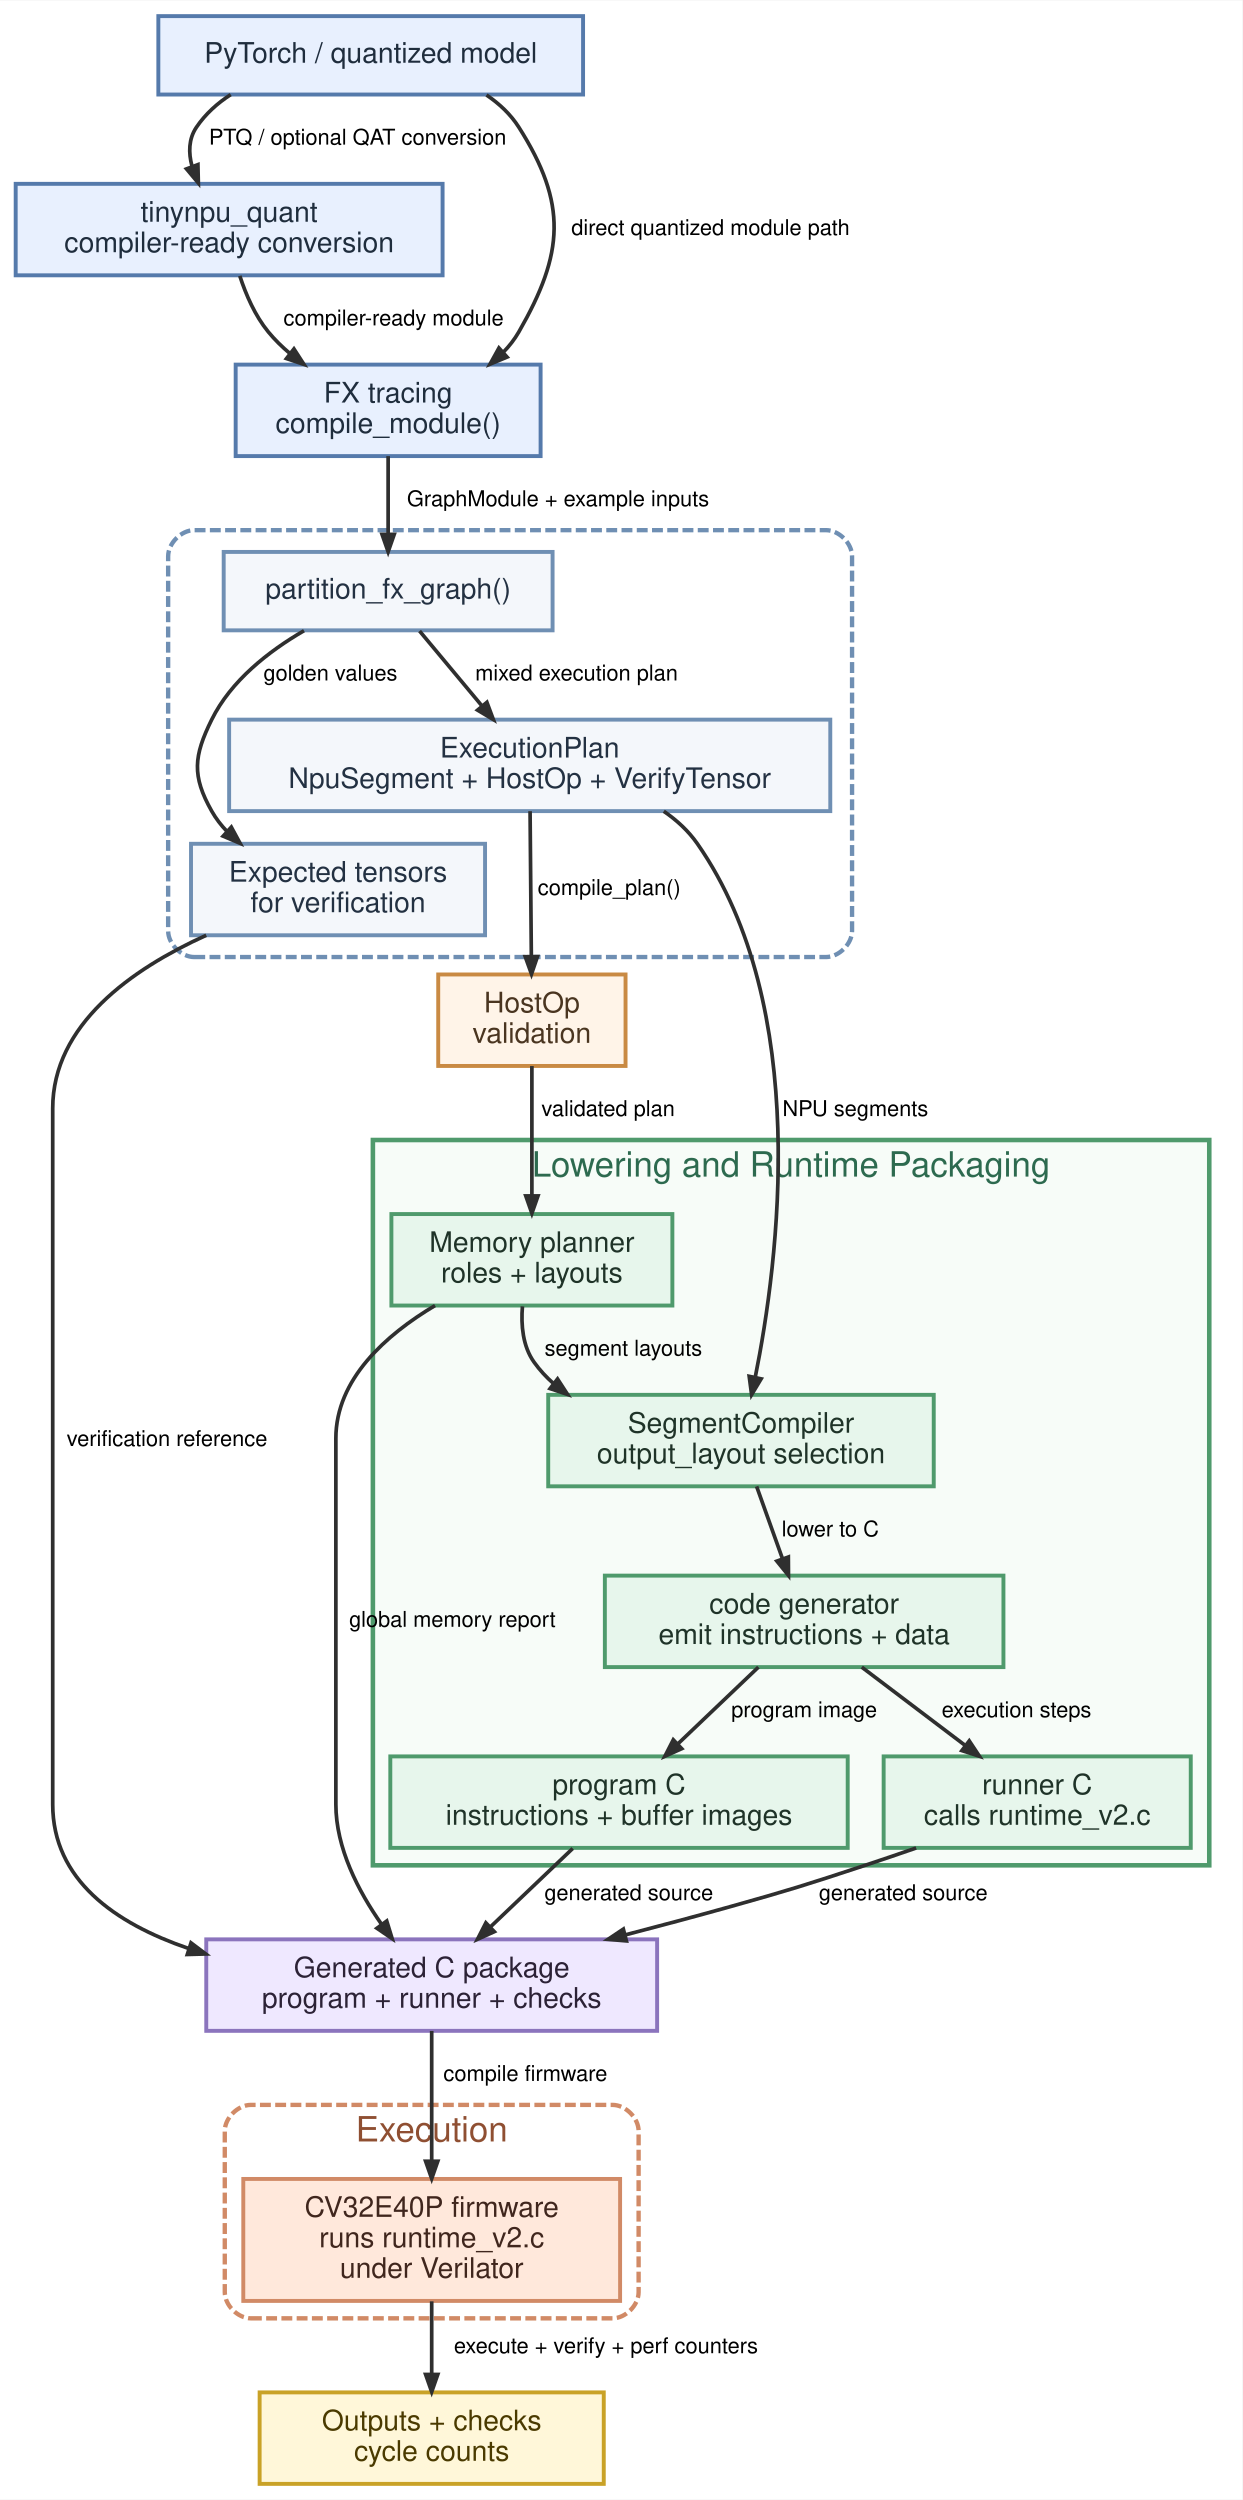
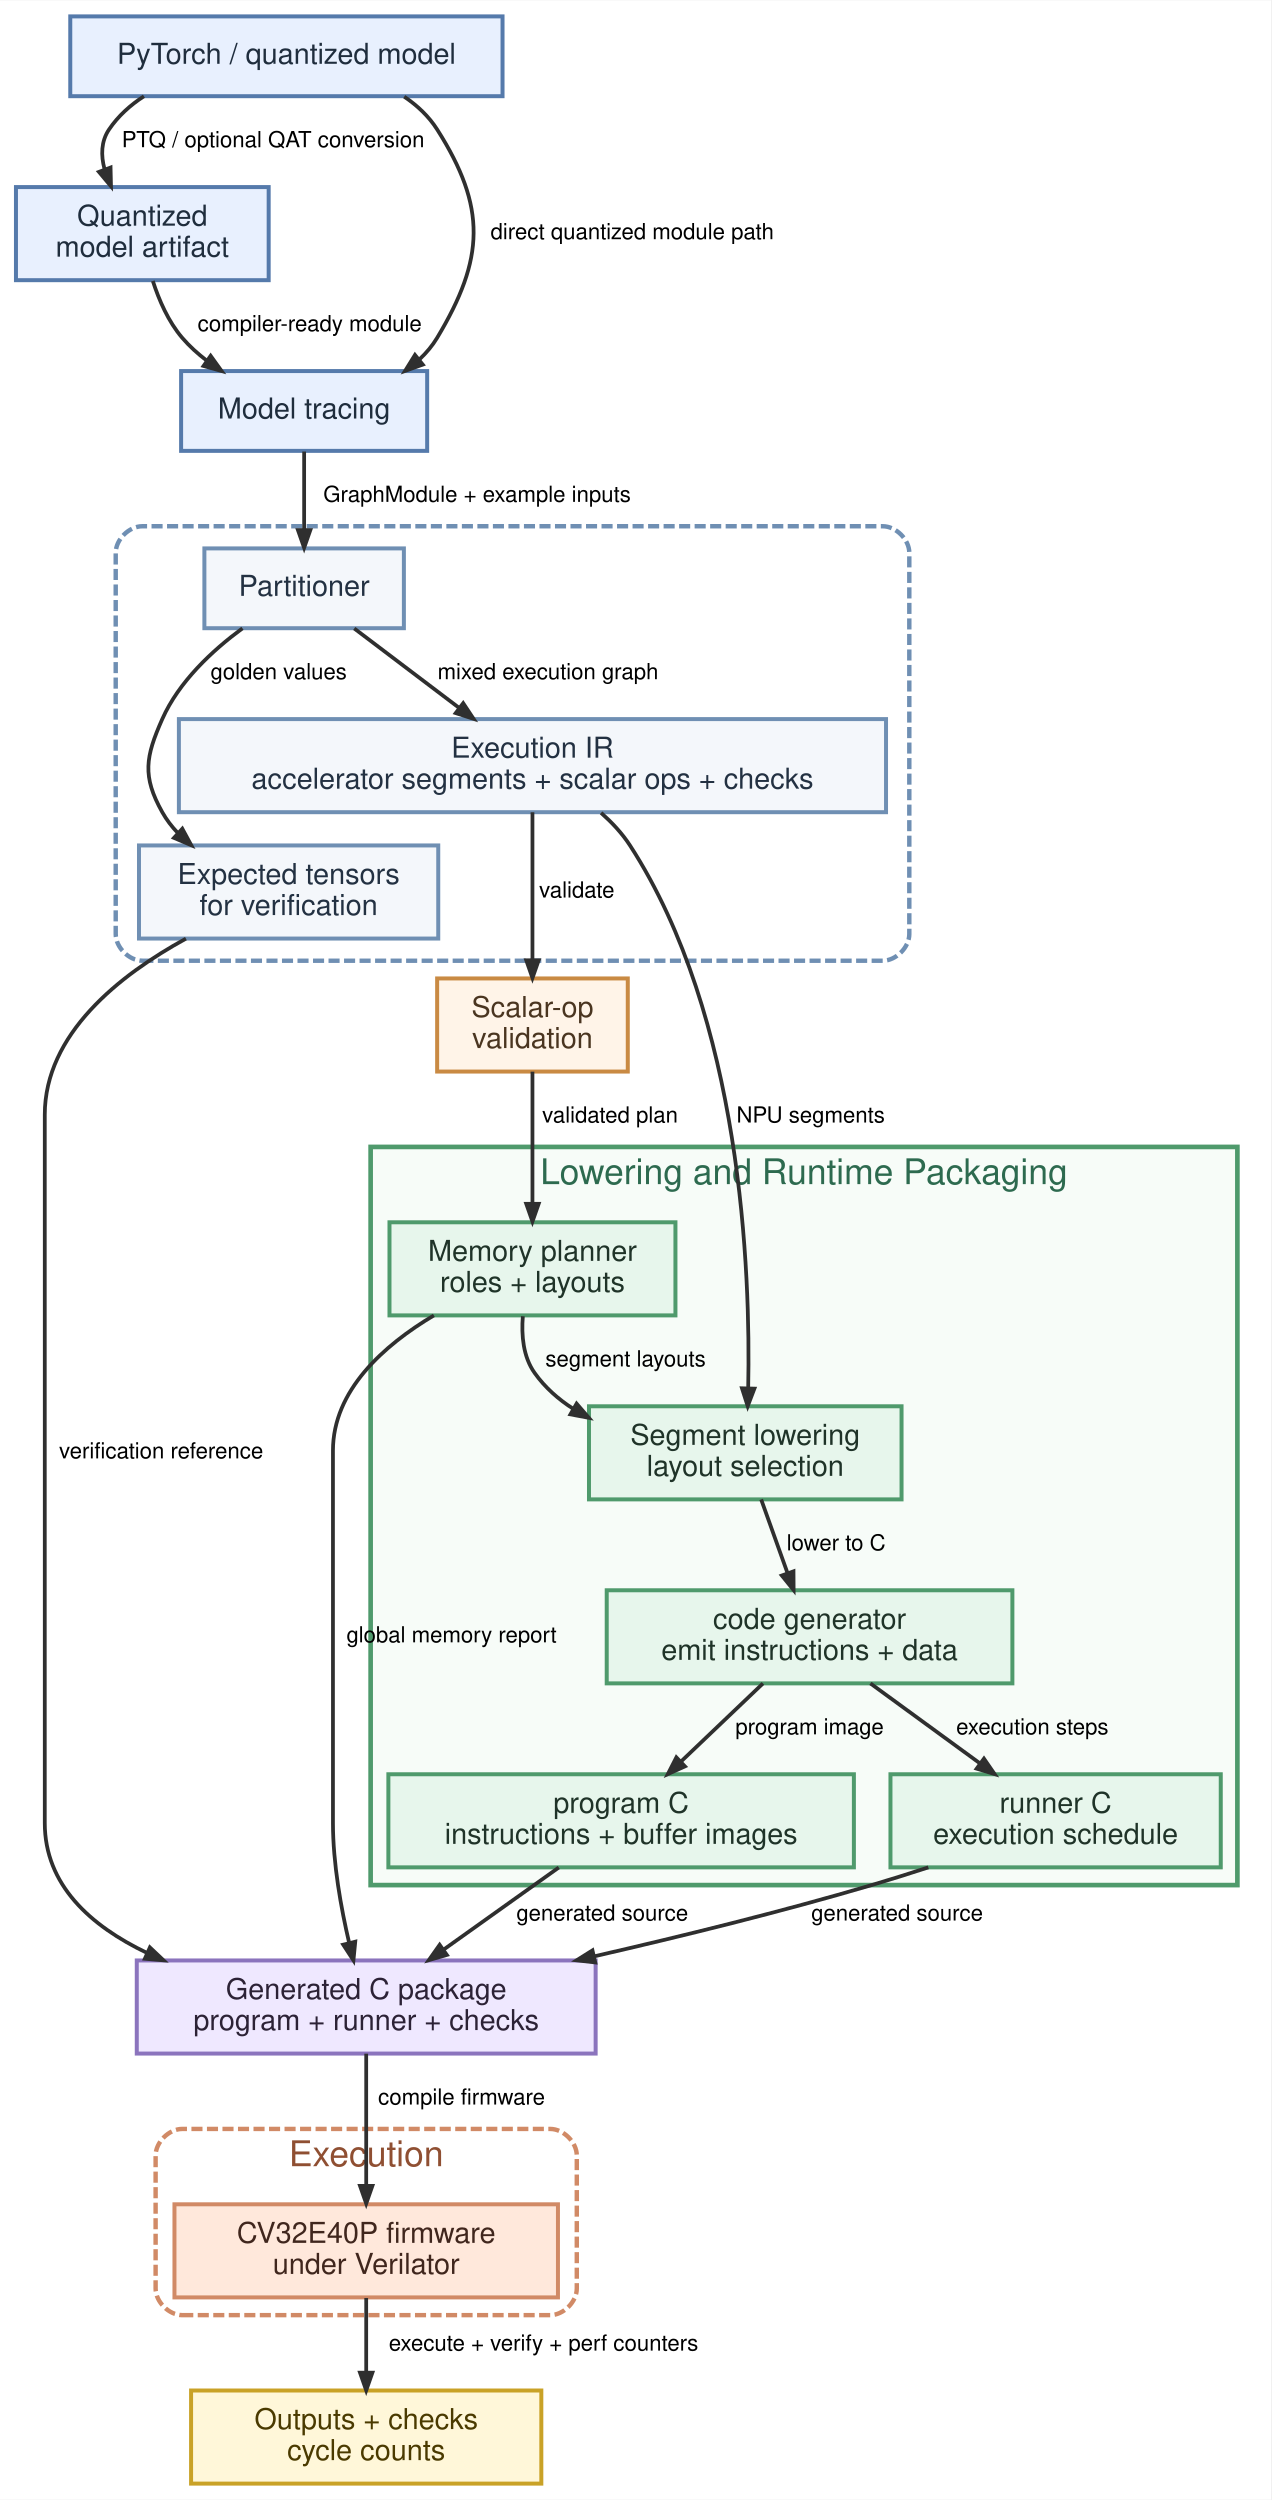
- <svg xmlns="http://www.w3.org/2000/svg" width="570pt" height="1147pt" viewBox="0.00 0.00 570.40 1147.40">
-   <g id="graph0" class="graph" transform="scale(1 1) rotate(0) translate(7.2 1140.2)">
-     <polygon fill="white" stroke="transparent" points="-7.2,7.2 -7.2,-1140.2 563.2,-1140.2 563.2,7.2 -7.2,7.2" />
+ <svg xmlns="http://www.w3.org/2000/svg" width="573pt" height="1127pt" viewBox="0.00 0.00 573.40 1127.40">
+   <g id="graph0" class="graph" transform="scale(1 1) rotate(0) translate(7.2 1120.2)">
+     <polygon fill="white" stroke="transparent" points="-7.2,7.2 -7.2,-1120.2 566.2,-1120.2 566.2,7.2 -7.2,7.2" />
    <g id="clust1" class="cluster">
-       <path fill="white" stroke="#6f8fb3" stroke-width="2" stroke-dasharray="5,2" d="M82,-701C82,-701 372,-701 372,-701 378,-701 384,-707 384,-713 384,-713 384,-885 384,-885 384,-891 378,-897 372,-897 372,-897 82,-897 82,-897 76,-897 70,-891 70,-885 70,-885 70,-713 70,-713 70,-707 76,-701 82,-701" />
+       <path fill="white" stroke="#6f8fb3" stroke-width="2" stroke-dasharray="5,2" d="M57,-687C57,-687 391,-687 391,-687 397,-687 403,-693 403,-699 403,-699 403,-871 403,-871 403,-877 397,-883 391,-883 391,-883 57,-883 57,-883 51,-883 45,-877 45,-871 45,-871 45,-699 45,-699 45,-693 51,-687 57,-687" />
    </g>
    <g id="clust2" class="cluster">
-       <polygon fill="#f7fcf8" stroke="#4f9a6c" stroke-width="2.1" points="164,-284 164,-617 548,-617 548,-284 164,-284" />
-       <text text-anchor="middle" x="356" y="-600.2" font-family="Helvetica,sans-Serif" font-size="16.00" fill="#2d6a4f">Lowering and Runtime Packaging</text>
+       <polygon fill="#f7fcf8" stroke="#4f9a6c" stroke-width="2.1" points="160,-270 160,-603 551,-603 551,-270 160,-270" />
+       <text text-anchor="middle" x="355.5" y="-586.2" font-family="Helvetica,sans-Serif" font-size="16.00" fill="#2d6a4f">Lowering and Runtime Packaging</text>
    </g>
    <g id="clust3" class="cluster">
-       <path fill="white" stroke="#d18a66" stroke-width="2" stroke-dasharray="5,2" d="M108,-76C108,-76 274,-76 274,-76 280,-76 286,-82 286,-88 286,-88 286,-162 286,-162 286,-168 280,-174 274,-174 274,-174 108,-174 108,-174 102,-174 96,-168 96,-162 96,-162 96,-88 96,-88 96,-82 102,-76 108,-76" />
-       <text text-anchor="middle" x="191" y="-157.2" font-family="Helvetica,sans-Serif" font-size="16.00" fill="#8f4f32">Execution</text>
+       <path fill="white" stroke="#d18a66" stroke-width="2" stroke-dasharray="5,2" d="M75,-76C75,-76 241,-76 241,-76 247,-76 253,-82 253,-88 253,-88 253,-148 253,-148 253,-154 247,-160 241,-160 241,-160 75,-160 75,-160 69,-160 63,-154 63,-148 63,-148 63,-88 63,-88 63,-82 69,-76 75,-76" />
+       <text text-anchor="middle" x="158" y="-143.2" font-family="Helvetica,sans-Serif" font-size="16.00" fill="#8f4f32">Execution</text>
    </g>
    <g id="node1" class="node">
-       <polygon fill="#e8f0fe" stroke="#557aab" stroke-width="1.8" points="260.5,-1133 65.5,-1133 65.5,-1097 260.5,-1097 260.5,-1133" />
-       <text text-anchor="middle" x="163" y="-1111.6" font-family="Helvetica,sans-Serif" font-size="13.00" fill="#1f2d3d">PyTorch / quantized model</text>
+       <polygon fill="#e8f0fe" stroke="#557aab" stroke-width="1.8" points="219.5,-1113 24.5,-1113 24.5,-1077 219.5,-1077 219.5,-1113" />
+       <text text-anchor="middle" x="122" y="-1091.6" font-family="Helvetica,sans-Serif" font-size="13.00" fill="#1f2d3d">PyTorch / quantized model</text>
    </g>
    <g id="node2" class="node">
-       <polygon fill="#e8f0fe" stroke="#557aab" stroke-width="1.8" points="196,-1056 0,-1056 0,-1014 196,-1014 196,-1056" />
-       <text text-anchor="middle" x="98" y="-1038.6" font-family="Helvetica,sans-Serif" font-size="13.00" fill="#1f2d3d">tinynpu_quant</text>
-       <text text-anchor="middle" x="98" y="-1024.6" font-family="Helvetica,sans-Serif" font-size="13.00" fill="#1f2d3d">compiler-ready conversion</text>
+       <polygon fill="#e8f0fe" stroke="#557aab" stroke-width="1.8" points="114,-1036 0,-1036 0,-994 114,-994 114,-1036" />
+       <text text-anchor="middle" x="57" y="-1018.6" font-family="Helvetica,sans-Serif" font-size="13.00" fill="#1f2d3d">Quantized</text>
+       <text text-anchor="middle" x="57" y="-1004.6" font-family="Helvetica,sans-Serif" font-size="13.00" fill="#1f2d3d">model artifact</text>
    </g>
    <g id="edge1" class="edge">
-       <path fill="none" stroke="#2f2f2f" stroke-width="1.7" d="M98.73,-1096.97C92.58,-1092.99 87.11,-1088.07 83,-1082 79.36,-1076.62 79.29,-1070.29 80.96,-1064.08" />
-       <polygon fill="#2f2f2f" stroke="#2f2f2f" stroke-width="1.7" points="83.67,-1064.83 83.87,-1056.35 78.43,-1062.85 83.67,-1064.83" />
-       <text text-anchor="middle" x="157" y="-1074" font-family="Helvetica,sans-Serif" font-size="10.00">PTQ / optional QAT conversion</text>
+       <path fill="none" stroke="#2f2f2f" stroke-width="1.7" d="M57.73,-1076.97C51.58,-1072.99 46.11,-1068.07 42,-1062 38.36,-1056.62 38.29,-1050.29 39.96,-1044.08" />
+       <polygon fill="#2f2f2f" stroke="#2f2f2f" stroke-width="1.7" points="42.67,-1044.83 42.87,-1036.35 37.43,-1042.85 42.67,-1044.83" />
+       <text text-anchor="middle" x="116" y="-1054" font-family="Helvetica,sans-Serif" font-size="10.00">PTQ / optional QAT conversion</text>
    </g>
    <g id="node3" class="node">
-       <polygon fill="#e8f0fe" stroke="#557aab" stroke-width="1.8" points="241,-973 101,-973 101,-931 241,-931 241,-973" />
-       <text text-anchor="middle" x="171" y="-955.6" font-family="Helvetica,sans-Serif" font-size="13.00" fill="#1f2d3d">FX tracing</text>
-       <text text-anchor="middle" x="171" y="-941.6" font-family="Helvetica,sans-Serif" font-size="13.00" fill="#1f2d3d">compile_module()</text>
+       <polygon fill="#e8f0fe" stroke="#557aab" stroke-width="1.8" points="185.5,-953 74.5,-953 74.5,-917 185.5,-917 185.5,-953" />
+       <text text-anchor="middle" x="130" y="-931.6" font-family="Helvetica,sans-Serif" font-size="13.00" fill="#1f2d3d">Model tracing</text>
    </g>
    <g id="edge3" class="edge">
-       <path fill="none" stroke="#2f2f2f" stroke-width="1.7" d="M216.15,-1096.78C222.02,-1092.81 227.22,-1087.95 231,-1082 253.39,-1046.73 251.81,-1024.23 231,-988 229.04,-984.59 226.6,-981.47 223.84,-978.64" />
-       <polygon fill="#2f2f2f" stroke="#2f2f2f" stroke-width="1.7" points="225.6,-976.46 217.77,-973.21 221.87,-980.63 225.6,-976.46" />
-       <text text-anchor="middle" x="319" y="-1032.5" font-family="Helvetica,sans-Serif" font-size="10.00">direct quantized module path</text>
+       <path fill="none" stroke="#2f2f2f" stroke-width="1.7" d="M175.15,-1076.78C181.02,-1072.81 186.22,-1067.95 190,-1062 212.39,-1026.73 211.49,-1003.82 190,-968 187.87,-964.45 185.2,-961.28 182.18,-958.44" />
+       <polygon fill="#2f2f2f" stroke="#2f2f2f" stroke-width="1.7" points="183.52,-955.92 175.54,-953.07 180,-960.28 183.52,-955.92" />
+       <text text-anchor="middle" x="278" y="-1012.5" font-family="Helvetica,sans-Serif" font-size="10.00">direct quantized module path</text>
    </g>
    <g id="edge2" class="edge">
-       <path fill="none" stroke="#2f2f2f" stroke-width="1.7" d="M102.89,-1013.75C105.69,-1005.15 109.9,-995.42 116,-988 118.95,-984.42 122.36,-981.08 126.02,-978.01" />
-       <polygon fill="#2f2f2f" stroke="#2f2f2f" stroke-width="1.7" points="127.76,-980.21 132.36,-973.09 124.32,-975.78 127.76,-980.21" />
-       <text text-anchor="middle" x="173.5" y="-991" font-family="Helvetica,sans-Serif" font-size="10.00">compiler-ready module</text>
+       <path fill="none" stroke="#2f2f2f" stroke-width="1.7" d="M61.75,-993.63C64.52,-985.01 68.75,-975.29 75,-968 78.25,-964.2 82.08,-960.75 86.17,-957.63" />
+       <polygon fill="#2f2f2f" stroke="#2f2f2f" stroke-width="1.7" points="87.82,-959.89 92.77,-953.01 84.61,-955.3 87.82,-959.89" />
+       <text text-anchor="middle" x="132.5" y="-971" font-family="Helvetica,sans-Serif" font-size="10.00">compiler-ready module</text>
    </g>
    <g id="node4" class="node">
-       <polygon fill="#f4f7fb" stroke="#6f8fb3" stroke-width="1.8" points="246.5,-887 95.5,-887 95.5,-851 246.5,-851 246.5,-887" />
-       <text text-anchor="middle" x="171" y="-865.6" font-family="Helvetica,sans-Serif" font-size="13.00" fill="#233142">partition_fx_graph()</text>
+       <polygon fill="#f4f7fb" stroke="#6f8fb3" stroke-width="1.8" points="175,-873 85,-873 85,-837 175,-837 175,-873" />
+       <text text-anchor="middle" x="130" y="-851.6" font-family="Helvetica,sans-Serif" font-size="13.00" fill="#233142">Partitioner</text>
    </g>
    <g id="edge4" class="edge">
-       <path fill="none" stroke="#2f2f2f" stroke-width="1.7" d="M171,-930.98C171,-920.23 171,-906.86 171,-895.39" />
-       <polygon fill="#2f2f2f" stroke="#2f2f2f" stroke-width="1.7" points="173.8,-895.05 171,-887.05 168.2,-895.05 173.8,-895.05" />
-       <text text-anchor="middle" x="249" y="-908" font-family="Helvetica,sans-Serif" font-size="10.00">GraphModule + example inputs</text>
+       <path fill="none" stroke="#2f2f2f" stroke-width="1.7" d="M130,-916.69C130,-906.29 130,-892.87 130,-881.29" />
+       <polygon fill="#2f2f2f" stroke="#2f2f2f" stroke-width="1.7" points="132.8,-881.26 130,-873.26 127.2,-881.26 132.8,-881.26" />
+       <text text-anchor="middle" x="208" y="-894" font-family="Helvetica,sans-Serif" font-size="10.00">GraphModule + example inputs</text>
    </g>
    <g id="node5" class="node">
-       <polygon fill="#f4f7fb" stroke="#6f8fb3" stroke-width="1.8" points="374,-810 98,-810 98,-768 374,-768 374,-810" />
-       <text text-anchor="middle" x="236" y="-792.6" font-family="Helvetica,sans-Serif" font-size="13.00" fill="#233142">ExecutionPlan</text>
-       <text text-anchor="middle" x="236" y="-778.6" font-family="Helvetica,sans-Serif" font-size="13.00" fill="#233142">NpuSegment + HostOp + VerifyTensor</text>
+       <polygon fill="#f4f7fb" stroke="#6f8fb3" stroke-width="1.8" points="392.5,-796 73.5,-796 73.5,-754 392.5,-754 392.5,-796" />
+       <text text-anchor="middle" x="233" y="-778.6" font-family="Helvetica,sans-Serif" font-size="13.00" fill="#233142">Execution IR</text>
+       <text text-anchor="middle" x="233" y="-764.6" font-family="Helvetica,sans-Serif" font-size="13.00" fill="#233142">accelerator segments + scalar ops + checks</text>
    </g>
    <g id="edge5" class="edge">
-       <path fill="none" stroke="#2f2f2f" stroke-width="1.7" d="M185.43,-850.69C193.8,-840.63 204.53,-827.76 213.95,-816.46" />
-       <polygon fill="#2f2f2f" stroke="#2f2f2f" stroke-width="1.7" points="216.35,-817.96 219.32,-810.02 212.05,-814.37 216.35,-817.96" />
-       <text text-anchor="middle" x="257.5" y="-828" font-family="Helvetica,sans-Serif" font-size="10.00">mixed execution plan</text>
+       <path fill="none" stroke="#2f2f2f" stroke-width="1.7" d="M152.6,-836.88C166.49,-826.37 184.52,-812.71 199.99,-801" />
+       <polygon fill="#2f2f2f" stroke="#2f2f2f" stroke-width="1.7" points="201.75,-803.18 206.44,-796.11 198.37,-798.71 201.75,-803.18" />
+       <text text-anchor="middle" x="240" y="-814" font-family="Helvetica,sans-Serif" font-size="10.00">mixed execution graph</text>
    </g>
    <g id="node6" class="node">
-       <polygon fill="#f4f7fb" stroke="#6f8fb3" stroke-width="1.8" points="215.5,-753 80.5,-753 80.5,-711 215.5,-711 215.5,-753" />
-       <text text-anchor="middle" x="148" y="-735.6" font-family="Helvetica,sans-Serif" font-size="13.00" fill="#233142">Expected tensors</text>
-       <text text-anchor="middle" x="148" y="-721.6" font-family="Helvetica,sans-Serif" font-size="13.00" fill="#233142">for verification</text>
+       <polygon fill="#f4f7fb" stroke="#6f8fb3" stroke-width="1.8" points="190.5,-739 55.5,-739 55.5,-697 190.5,-697 190.5,-739" />
+       <text text-anchor="middle" x="123" y="-721.6" font-family="Helvetica,sans-Serif" font-size="13.00" fill="#233142">Expected tensors</text>
+       <text text-anchor="middle" x="123" y="-707.6" font-family="Helvetica,sans-Serif" font-size="13.00" fill="#233142">for verification</text>
    </g>
    <g id="edge6" class="edge">
-       <path fill="none" stroke="#2f2f2f" stroke-width="1.7" d="M132.37,-850.83C116.05,-841.35 98.81,-827.83 90,-810 81.73,-793.27 80.82,-784.26 90,-768 91.92,-764.59 94.32,-761.48 97.05,-758.65" />
-       <polygon fill="#2f2f2f" stroke="#2f2f2f" stroke-width="1.7" points="99,-760.66 103.04,-753.21 95.24,-756.51 99,-760.66" />
-       <text text-anchor="middle" x="144.5" y="-828" font-family="Helvetica,sans-Serif" font-size="10.00">golden values</text>
+       <path fill="none" stroke="#2f2f2f" stroke-width="1.7" d="M102.18,-836.95C88.54,-826.91 73.47,-812.86 66,-796 58.44,-778.93 56.89,-770.29 66,-754 67.92,-750.57 70.33,-747.44 73.06,-744.58" />
+       <polygon fill="#2f2f2f" stroke="#2f2f2f" stroke-width="1.7" points="75.05,-746.55 79.08,-739.1 71.28,-742.41 75.05,-746.55" />
+       <text text-anchor="middle" x="118.5" y="-814" font-family="Helvetica,sans-Serif" font-size="10.00">golden values</text>
    </g>
    <g id="node7" class="node">
-       <polygon fill="#fff4e8" stroke="#c98a43" stroke-width="1.8" points="280,-693 194,-693 194,-651 280,-651 280,-693" />
-       <text text-anchor="middle" x="237" y="-675.6" font-family="Helvetica,sans-Serif" font-size="13.00" fill="#4a3520">HostOp</text>
-       <text text-anchor="middle" x="237" y="-661.6" font-family="Helvetica,sans-Serif" font-size="13.00" fill="#4a3520">validation</text>
+       <polygon fill="#fff4e8" stroke="#c98a43" stroke-width="1.8" points="276,-679 190,-679 190,-637 276,-637 276,-679" />
+       <text text-anchor="middle" x="233" y="-661.6" font-family="Helvetica,sans-Serif" font-size="13.00" fill="#4a3520">Scalar-op</text>
+       <text text-anchor="middle" x="233" y="-647.6" font-family="Helvetica,sans-Serif" font-size="13.00" fill="#4a3520">validation</text>
    </g>
    <g id="edge7" class="edge">
-       <path fill="none" stroke="#2f2f2f" stroke-width="1.7" d="M236.17,-767.97C236.33,-749.53 236.57,-721.99 236.75,-701.3" />
-       <polygon fill="#2f2f2f" stroke="#2f2f2f" stroke-width="1.7" points="239.55,-701.21 236.82,-693.19 233.95,-701.16 239.55,-701.21" />
-       <text text-anchor="middle" x="272.5" y="-729.5" font-family="Helvetica,sans-Serif" font-size="10.00">compile_plan()</text>
+       <path fill="none" stroke="#2f2f2f" stroke-width="1.7" d="M233,-753.97C233,-735.53 233,-707.99 233,-687.3" />
+       <polygon fill="#2f2f2f" stroke="#2f2f2f" stroke-width="1.7" points="235.8,-687.19 233,-679.19 230.2,-687.19 235.8,-687.19" />
+       <text text-anchor="middle" x="253" y="-715.5" font-family="Helvetica,sans-Serif" font-size="10.00">validate</text>
    </g>
    <g id="node9" class="node">
-       <polygon fill="#e7f6ec" stroke="#4f9a6c" stroke-width="1.8" points="421.5,-500 244.5,-500 244.5,-458 421.5,-458 421.5,-500" />
-       <text text-anchor="middle" x="333" y="-482.6" font-family="Helvetica,sans-Serif" font-size="13.00" fill="#1f3328">SegmentCompiler</text>
-       <text text-anchor="middle" x="333" y="-468.6" font-family="Helvetica,sans-Serif" font-size="13.00" fill="#1f3328">output_layout selection</text>
+       <polygon fill="#e7f6ec" stroke="#4f9a6c" stroke-width="1.8" points="399.5,-486 258.5,-486 258.5,-444 399.5,-444 399.5,-486" />
+       <text text-anchor="middle" x="329" y="-468.6" font-family="Helvetica,sans-Serif" font-size="13.00" fill="#1f3328">Segment lowering</text>
+       <text text-anchor="middle" x="329" y="-454.6" font-family="Helvetica,sans-Serif" font-size="13.00" fill="#1f3328">layout selection</text>
    </g>
    <g id="edge10" class="edge">
-       <path fill="none" stroke="#2f2f2f" stroke-width="1.7" d="M297.55,-767.93C303.53,-763.83 308.89,-758.9 313,-753 365.36,-677.87 350.23,-561.17 339.54,-508.05" />
-       <polygon fill="#2f2f2f" stroke="#2f2f2f" stroke-width="1.7" points="342.25,-507.34 337.88,-500.08 336.77,-508.49 342.25,-507.34" />
-       <text text-anchor="middle" x="385.5" y="-628" font-family="Helvetica,sans-Serif" font-size="10.00">NPU segments</text>
+       <path fill="none" stroke="#2f2f2f" stroke-width="1.7" d="M263.95,-753.71C268.88,-749.35 273.5,-744.41 277,-739 327.33,-661.33 331.43,-546.78 330.32,-494.23" />
+       <polygon fill="#2f2f2f" stroke="#2f2f2f" stroke-width="1.7" points="333.12,-493.96 330.1,-486.04 327.52,-494.12 333.12,-493.96" />
+       <text text-anchor="middle" x="358.5" y="-614" font-family="Helvetica,sans-Serif" font-size="10.00">NPU segments</text>
    </g>
    <g id="node13" class="node">
-       <polygon fill="#efe8ff" stroke="#8b74bd" stroke-width="1.8" points="294.5,-250 87.5,-250 87.5,-208 294.5,-208 294.5,-250" />
-       <text text-anchor="middle" x="191" y="-232.6" font-family="Helvetica,sans-Serif" font-size="13.00" fill="#2c2236">Generated C package</text>
-       <text text-anchor="middle" x="191" y="-218.6" font-family="Helvetica,sans-Serif" font-size="13.00" fill="#2c2236">program + runner + checks</text>
+       <polygon fill="#efe8ff" stroke="#8b74bd" stroke-width="1.8" points="261.5,-236 54.5,-236 54.5,-194 261.5,-194 261.5,-236" />
+       <text text-anchor="middle" x="158" y="-218.6" font-family="Helvetica,sans-Serif" font-size="13.00" fill="#2c2236">Generated C package</text>
+       <text text-anchor="middle" x="158" y="-204.6" font-family="Helvetica,sans-Serif" font-size="13.00" fill="#2c2236">program + runner + checks</text>
    </g>
    <g id="edge16" class="edge">
-       <path fill="none" stroke="#2f2f2f" stroke-width="1.7" d="M87.48,-710.99C53.16,-695.43 17,-669.91 17,-631.5 17,-631.5 17,-631.5 17,-312 17,-277.38 45.53,-257.36 79.48,-245.78" />
-       <polygon fill="#2f2f2f" stroke="#2f2f2f" stroke-width="1.7" points="80.5,-248.39 87.27,-243.29 78.8,-243.06 80.5,-248.39" />
-       <text text-anchor="middle" x="69.5" y="-476.5" font-family="Helvetica,sans-Serif" font-size="10.00">verification reference</text>
+       <path fill="none" stroke="#2f2f2f" stroke-width="1.7" d="M76.67,-696.96C46.61,-680.49 13,-653.94 13,-617.5 13,-617.5 13,-617.5 13,-298 13,-270.11 33.58,-251.6 59.22,-239.35" />
+       <polygon fill="#2f2f2f" stroke="#2f2f2f" stroke-width="1.7" points="60.42,-241.89 66.58,-236.06 58.13,-236.77 60.42,-241.89" />
+       <text text-anchor="middle" x="65.5" y="-462.5" font-family="Helvetica,sans-Serif" font-size="10.00">verification reference</text>
    </g>
    <g id="node8" class="node">
-       <polygon fill="#e7f6ec" stroke="#4f9a6c" stroke-width="1.8" points="301.5,-583 172.5,-583 172.5,-541 301.5,-541 301.5,-583" />
-       <text text-anchor="middle" x="237" y="-565.6" font-family="Helvetica,sans-Serif" font-size="13.00" fill="#1f3328">Memory planner</text>
-       <text text-anchor="middle" x="237" y="-551.6" font-family="Helvetica,sans-Serif" font-size="13.00" fill="#1f3328">roles + layouts</text>
+       <polygon fill="#e7f6ec" stroke="#4f9a6c" stroke-width="1.8" points="297.5,-569 168.5,-569 168.5,-527 297.5,-527 297.5,-569" />
+       <text text-anchor="middle" x="233" y="-551.6" font-family="Helvetica,sans-Serif" font-size="13.00" fill="#1f3328">Memory planner</text>
+       <text text-anchor="middle" x="233" y="-537.6" font-family="Helvetica,sans-Serif" font-size="13.00" fill="#1f3328">roles + layouts</text>
    </g>
    <g id="edge8" class="edge">
-       <path fill="none" stroke="#2f2f2f" stroke-width="1.7" d="M237,-650.94C237,-634.22 237,-610.21 237,-591.5" />
-       <polygon fill="#2f2f2f" stroke="#2f2f2f" stroke-width="1.7" points="239.8,-591.32 237,-583.32 234.2,-591.32 239.8,-591.32" />
-       <text text-anchor="middle" x="272" y="-628" font-family="Helvetica,sans-Serif" font-size="10.00">validated plan</text>
+       <path fill="none" stroke="#2f2f2f" stroke-width="1.7" d="M233,-636.94C233,-620.22 233,-596.21 233,-577.5" />
+       <polygon fill="#2f2f2f" stroke="#2f2f2f" stroke-width="1.7" points="235.8,-577.32 233,-569.32 230.2,-577.32 235.8,-577.32" />
+       <text text-anchor="middle" x="268" y="-614" font-family="Helvetica,sans-Serif" font-size="10.00">validated plan</text>
    </g>
    <g id="edge9" class="edge">
-       <path fill="none" stroke="#2f2f2f" stroke-width="1.7" d="M232.66,-540.62C231.96,-532 232.8,-522.28 238,-515 240.62,-511.33 243.66,-508.05 247.02,-505.11" />
-       <polygon fill="#2f2f2f" stroke="#2f2f2f" stroke-width="1.7" points="248.78,-507.29 253.39,-500.18 245.35,-502.87 248.78,-507.29" />
-       <text text-anchor="middle" x="279" y="-518" font-family="Helvetica,sans-Serif" font-size="10.00">segment layouts</text>
+       <path fill="none" stroke="#2f2f2f" stroke-width="1.7" d="M228.66,-526.62C227.96,-518 228.8,-508.28 234,-501 238.67,-494.45 244.71,-489.13 251.47,-484.8" />
+       <polygon fill="#2f2f2f" stroke="#2f2f2f" stroke-width="1.7" points="252.91,-487.2 258.45,-480.79 250.12,-482.35 252.91,-487.2" />
+       <text text-anchor="middle" x="275" y="-504" font-family="Helvetica,sans-Serif" font-size="10.00">segment layouts</text>
    </g>
    <g id="edge17" class="edge">
-       <path fill="none" stroke="#2f2f2f" stroke-width="1.7" d="M192.53,-541C169.85,-527.47 147,-507.12 147,-480 147,-480 147,-480 147,-312 147,-291.97 157.32,-272.1 167.97,-256.94" />
-       <polygon fill="#2f2f2f" stroke="#2f2f2f" stroke-width="1.7" points="170.36,-258.42 172.85,-250.32 165.85,-255.1 170.36,-258.42" />
-       <text text-anchor="middle" x="200.5" y="-393.5" font-family="Helvetica,sans-Serif" font-size="10.00">global memory report</text>
+       <path fill="none" stroke="#2f2f2f" stroke-width="1.7" d="M188.53,-527C165.85,-513.47 143,-493.12 143,-466 143,-466 143,-466 143,-298 143,-279.76 146.64,-259.61 150.33,-243.84" />
+       <polygon fill="#2f2f2f" stroke="#2f2f2f" stroke-width="1.7" points="153.06,-244.47 152.24,-236.03 147.62,-243.13 153.06,-244.47" />
+       <text text-anchor="middle" x="196.5" y="-379.5" font-family="Helvetica,sans-Serif" font-size="10.00">global memory report</text>
    </g>
    <g id="node10" class="node">
-       <polygon fill="#e7f6ec" stroke="#4f9a6c" stroke-width="1.8" points="453.5,-417 270.5,-417 270.5,-375 453.5,-375 453.5,-417" />
-       <text text-anchor="middle" x="362" y="-399.6" font-family="Helvetica,sans-Serif" font-size="13.00" fill="#1f3328">code generator</text>
-       <text text-anchor="middle" x="362" y="-385.6" font-family="Helvetica,sans-Serif" font-size="13.00" fill="#1f3328">emit instructions + data</text>
+       <polygon fill="#e7f6ec" stroke="#4f9a6c" stroke-width="1.8" points="449.5,-403 266.5,-403 266.5,-361 449.5,-361 449.5,-403" />
+       <text text-anchor="middle" x="358" y="-385.6" font-family="Helvetica,sans-Serif" font-size="13.00" fill="#1f3328">code generator</text>
+       <text text-anchor="middle" x="358" y="-371.6" font-family="Helvetica,sans-Serif" font-size="13.00" fill="#1f3328">emit instructions + data</text>
    </g>
    <g id="edge11" class="edge">
-       <path fill="none" stroke="#2f2f2f" stroke-width="1.7" d="M340.17,-457.98C343.76,-447.95 348.16,-435.65 352.07,-424.73" />
-       <polygon fill="#2f2f2f" stroke="#2f2f2f" stroke-width="1.7" points="354.75,-425.55 354.81,-417.07 349.48,-423.66 354.75,-425.55" />
-       <text text-anchor="middle" x="374" y="-435" font-family="Helvetica,sans-Serif" font-size="10.00">lower to C</text>
+       <path fill="none" stroke="#2f2f2f" stroke-width="1.7" d="M336.17,-443.98C339.76,-433.95 344.16,-421.65 348.07,-410.73" />
+       <polygon fill="#2f2f2f" stroke="#2f2f2f" stroke-width="1.7" points="350.75,-411.55 350.81,-403.07 345.48,-409.66 350.75,-411.55" />
+       <text text-anchor="middle" x="370" y="-421" font-family="Helvetica,sans-Serif" font-size="10.00">lower to C</text>
    </g>
    <g id="node11" class="node">
-       <polygon fill="#e7f6ec" stroke="#4f9a6c" stroke-width="1.8" points="382,-334 172,-334 172,-292 382,-292 382,-334" />
-       <text text-anchor="middle" x="277" y="-316.6" font-family="Helvetica,sans-Serif" font-size="13.00" fill="#1f3328">program C</text>
-       <text text-anchor="middle" x="277" y="-302.6" font-family="Helvetica,sans-Serif" font-size="13.00" fill="#1f3328">instructions + buffer images</text>
+       <polygon fill="#e7f6ec" stroke="#4f9a6c" stroke-width="1.8" points="378,-320 168,-320 168,-278 378,-278 378,-320" />
+       <text text-anchor="middle" x="273" y="-302.6" font-family="Helvetica,sans-Serif" font-size="13.00" fill="#1f3328">program C</text>
+       <text text-anchor="middle" x="273" y="-288.6" font-family="Helvetica,sans-Serif" font-size="13.00" fill="#1f3328">instructions + buffer images</text>
    </g>
    <g id="edge12" class="edge">
-       <path fill="none" stroke="#2f2f2f" stroke-width="1.7" d="M340.99,-374.98C329.85,-364.37 316.05,-351.21 304.11,-339.83" />
-       <polygon fill="#2f2f2f" stroke="#2f2f2f" stroke-width="1.7" points="305.79,-337.56 298.06,-334.07 301.92,-341.62 305.79,-337.56" />
-       <text text-anchor="middle" x="362" y="-352" font-family="Helvetica,sans-Serif" font-size="10.00">program image</text>
+       <path fill="none" stroke="#2f2f2f" stroke-width="1.7" d="M336.99,-360.98C325.85,-350.37 312.05,-337.21 300.11,-325.83" />
+       <polygon fill="#2f2f2f" stroke="#2f2f2f" stroke-width="1.7" points="301.79,-323.56 294.06,-320.07 297.92,-327.62 301.79,-323.56" />
+       <text text-anchor="middle" x="358" y="-338" font-family="Helvetica,sans-Serif" font-size="10.00">program image</text>
    </g>
    <g id="node12" class="node">
-       <polygon fill="#e7f6ec" stroke="#4f9a6c" stroke-width="1.8" points="539.5,-334 398.5,-334 398.5,-292 539.5,-292 539.5,-334" />
-       <text text-anchor="middle" x="469" y="-316.6" font-family="Helvetica,sans-Serif" font-size="13.00" fill="#1f3328">runner C</text>
-       <text text-anchor="middle" x="469" y="-302.6" font-family="Helvetica,sans-Serif" font-size="13.00" fill="#1f3328">calls runtime_v2.c</text>
+       <polygon fill="#e7f6ec" stroke="#4f9a6c" stroke-width="1.8" points="543.5,-320 394.5,-320 394.5,-278 543.5,-278 543.5,-320" />
+       <text text-anchor="middle" x="469" y="-302.6" font-family="Helvetica,sans-Serif" font-size="13.00" fill="#1f3328">runner C</text>
+       <text text-anchor="middle" x="469" y="-288.6" font-family="Helvetica,sans-Serif" font-size="13.00" fill="#1f3328">execution schedule</text>
    </g>
    <g id="edge13" class="edge">
-       <path fill="none" stroke="#2f2f2f" stroke-width="1.7" d="M388.45,-374.98C402.72,-364.17 420.49,-350.72 435.7,-339.21" />
-       <polygon fill="#2f2f2f" stroke="#2f2f2f" stroke-width="1.7" points="437.8,-341.13 442.48,-334.07 434.42,-336.67 437.8,-341.13" />
-       <text text-anchor="middle" x="459.5" y="-352" font-family="Helvetica,sans-Serif" font-size="10.00">execution steps</text>
+       <path fill="none" stroke="#2f2f2f" stroke-width="1.7" d="M385.44,-360.98C400.38,-350.07 419.01,-336.48 434.88,-324.9" />
+       <polygon fill="#2f2f2f" stroke="#2f2f2f" stroke-width="1.7" points="436.68,-327.05 441.49,-320.07 433.38,-322.53 436.68,-327.05" />
+       <text text-anchor="middle" x="458.5" y="-338" font-family="Helvetica,sans-Serif" font-size="10.00">execution steps</text>
    </g>
    <g id="edge14" class="edge">
-       <path fill="none" stroke="#2f2f2f" stroke-width="1.7" d="M255.74,-291.73C244.29,-280.81 230.04,-267.22 217.82,-255.58" />
-       <polygon fill="#2f2f2f" stroke="#2f2f2f" stroke-width="1.7" points="219.74,-253.53 212.01,-250.04 215.87,-257.58 219.74,-253.53" />
-       <text text-anchor="middle" x="281.5" y="-268" font-family="Helvetica,sans-Serif" font-size="10.00">generated source</text>
+       <path fill="none" stroke="#2f2f2f" stroke-width="1.7" d="M244.87,-277.94C229.27,-266.82 209.74,-252.89 193.15,-241.06" />
+       <polygon fill="#2f2f2f" stroke="#2f2f2f" stroke-width="1.7" points="194.38,-238.5 186.24,-236.14 191.13,-243.06 194.38,-238.5" />
+       <text text-anchor="middle" x="264.5" y="-254" font-family="Helvetica,sans-Serif" font-size="10.00">generated source</text>
    </g>
    <g id="edge15" class="edge">
-       <path fill="none" stroke="#2f2f2f" stroke-width="1.7" d="M413.43,-291.96C405.58,-289.23 397.6,-286.51 390,-284 362.63,-274.96 355.75,-272.79 328,-265 312.46,-260.64 295.87,-256.21 279.79,-252.03" />
-       <polygon fill="#2f2f2f" stroke="#2f2f2f" stroke-width="1.7" points="280.39,-249.29 271.94,-250 278.99,-254.72 280.39,-249.29" />
-       <text text-anchor="middle" x="407.5" y="-268" font-family="Helvetica,sans-Serif" font-size="10.00">generated source</text>
+       <path fill="none" stroke="#2f2f2f" stroke-width="1.7" d="M411.58,-277.99C403.04,-275.2 394.31,-272.45 386,-270 345.4,-258.03 300.13,-246.87 260.7,-237.83" />
+       <polygon fill="#2f2f2f" stroke="#2f2f2f" stroke-width="1.7" points="261.32,-235.1 252.89,-236.06 260.07,-240.56 261.32,-235.1" />
+       <text text-anchor="middle" x="397.5" y="-254" font-family="Helvetica,sans-Serif" font-size="10.00">generated source</text>
    </g>
    <g id="node14" class="node">
-       <polygon fill="#ffe8db" stroke="#d18a66" stroke-width="1.8" points="277.5,-140 104.5,-140 104.5,-84 277.5,-84 277.5,-140" />
-       <text text-anchor="middle" x="191" y="-122.6" font-family="Helvetica,sans-Serif" font-size="13.00" fill="#40261d">CV32E40P firmware</text>
-       <text text-anchor="middle" x="191" y="-108.6" font-family="Helvetica,sans-Serif" font-size="13.00" fill="#40261d">runs runtime_v2.c</text>
-       <text text-anchor="middle" x="191" y="-94.6" font-family="Helvetica,sans-Serif" font-size="13.00" fill="#40261d">under Verilator</text>
+       <polygon fill="#ffe8db" stroke="#d18a66" stroke-width="1.8" points="244.5,-126 71.5,-126 71.5,-84 244.5,-84 244.5,-126" />
+       <text text-anchor="middle" x="158" y="-108.6" font-family="Helvetica,sans-Serif" font-size="13.00" fill="#40261d">CV32E40P firmware</text>
+       <text text-anchor="middle" x="158" y="-94.6" font-family="Helvetica,sans-Serif" font-size="13.00" fill="#40261d">under Verilator</text>
    </g>
    <g id="edge18" class="edge">
-       <path fill="none" stroke="#2f2f2f" stroke-width="1.7" d="M191,-207.97C191,-191.53 191,-167.84 191,-148.24" />
-       <polygon fill="#2f2f2f" stroke="#2f2f2f" stroke-width="1.7" points="193.8,-148.13 191,-140.13 188.2,-148.13 193.8,-148.13" />
-       <text text-anchor="middle" x="234" y="-185" font-family="Helvetica,sans-Serif" font-size="10.00">compile firmware</text>
+       <path fill="none" stroke="#2f2f2f" stroke-width="1.7" d="M158,-193.94C158,-177.22 158,-153.21 158,-134.5" />
+       <polygon fill="#2f2f2f" stroke="#2f2f2f" stroke-width="1.7" points="160.8,-134.32 158,-126.32 155.2,-134.32 160.8,-134.32" />
+       <text text-anchor="middle" x="201" y="-171" font-family="Helvetica,sans-Serif" font-size="10.00">compile firmware</text>
    </g>
    <g id="node15" class="node">
-       <polygon fill="#fff7d9" stroke="#c9a227" stroke-width="1.8" points="270,-42 112,-42 112,0 270,0 270,-42" />
-       <text text-anchor="middle" x="191" y="-24.6" font-family="Helvetica,sans-Serif" font-size="13.00" fill="#4a3a00">Outputs + checks</text>
-       <text text-anchor="middle" x="191" y="-10.6" font-family="Helvetica,sans-Serif" font-size="13.00" fill="#4a3a00">cycle counts</text>
+       <polygon fill="#fff7d9" stroke="#c9a227" stroke-width="1.8" points="237,-42 79,-42 79,0 237,0 237,-42" />
+       <text text-anchor="middle" x="158" y="-24.6" font-family="Helvetica,sans-Serif" font-size="13.00" fill="#4a3a00">Outputs + checks</text>
+       <text text-anchor="middle" x="158" y="-10.6" font-family="Helvetica,sans-Serif" font-size="13.00" fill="#4a3a00">cycle counts</text>
    </g>
    <g id="edge19" class="edge">
-       <path fill="none" stroke="#2f2f2f" stroke-width="1.7" d="M191,-83.81C191,-73.25 191,-61.13 191,-50.45" />
-       <polygon fill="#2f2f2f" stroke="#2f2f2f" stroke-width="1.7" points="193.8,-50.24 191,-42.24 188.2,-50.24 193.8,-50.24" />
-       <text text-anchor="middle" x="271" y="-60" font-family="Helvetica,sans-Serif" font-size="10.00">execute + verify + perf counters</text>
+       <path fill="none" stroke="#2f2f2f" stroke-width="1.7" d="M158,-83.73C158,-73.6 158,-61.18 158,-50.15" />
+       <polygon fill="#2f2f2f" stroke="#2f2f2f" stroke-width="1.7" points="160.8,-50.04 158,-42.04 155.2,-50.04 160.8,-50.04" />
+       <text text-anchor="middle" x="238" y="-60" font-family="Helvetica,sans-Serif" font-size="10.00">execute + verify + perf counters</text>
    </g>
  </g>
</svg>
